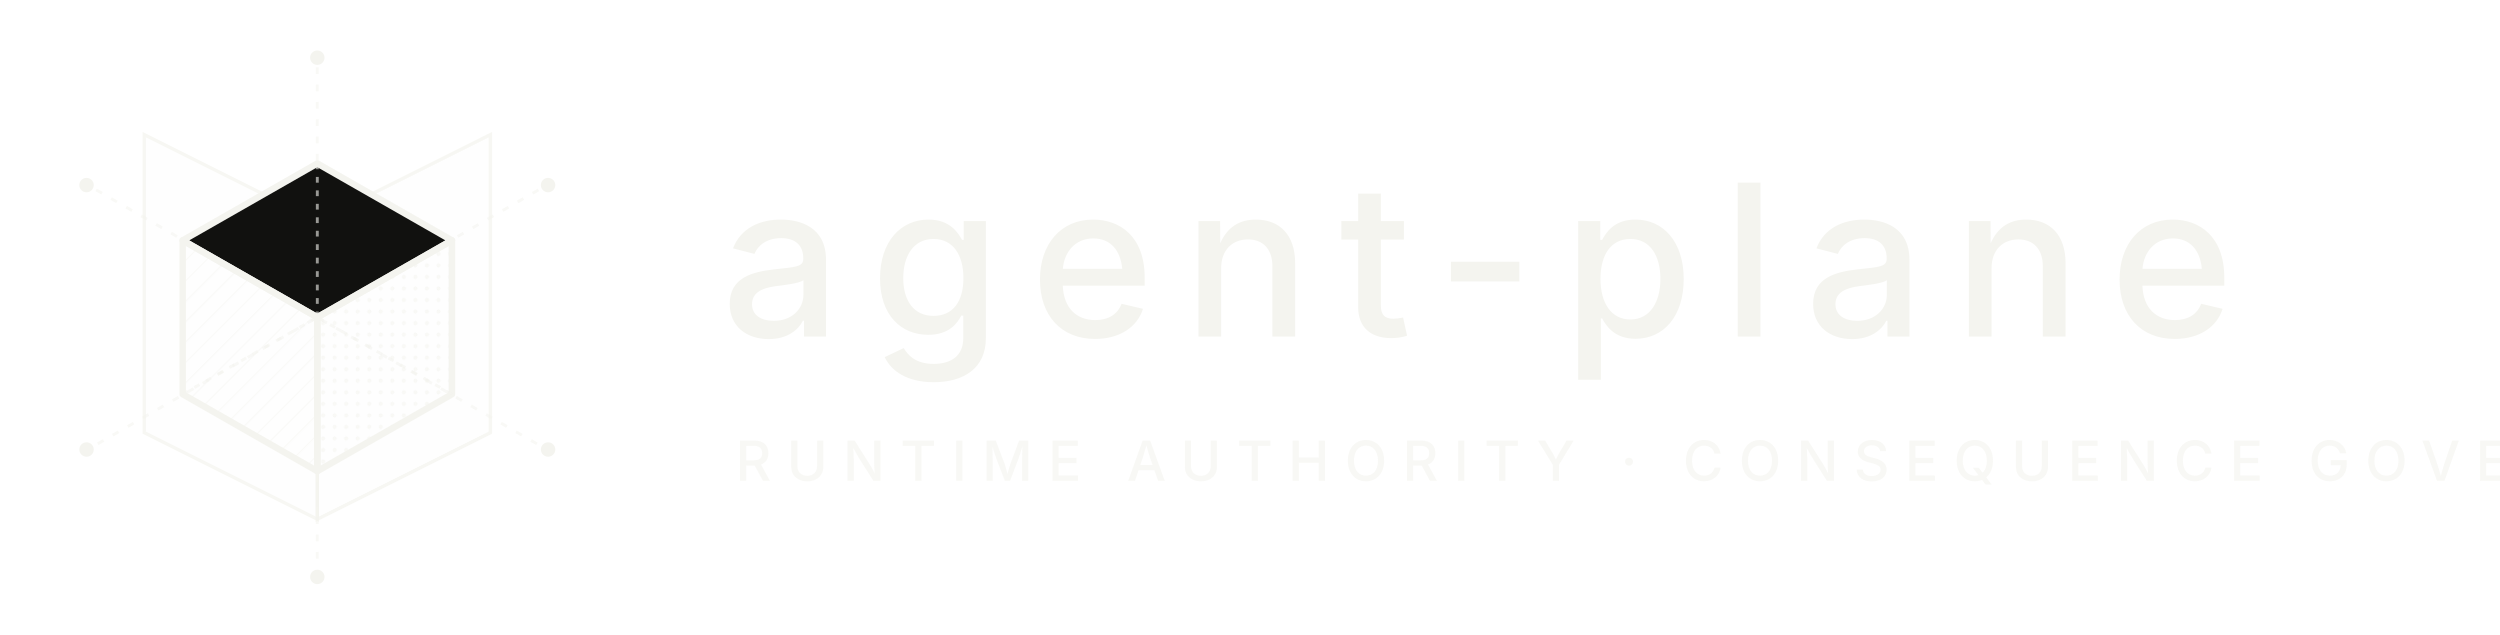
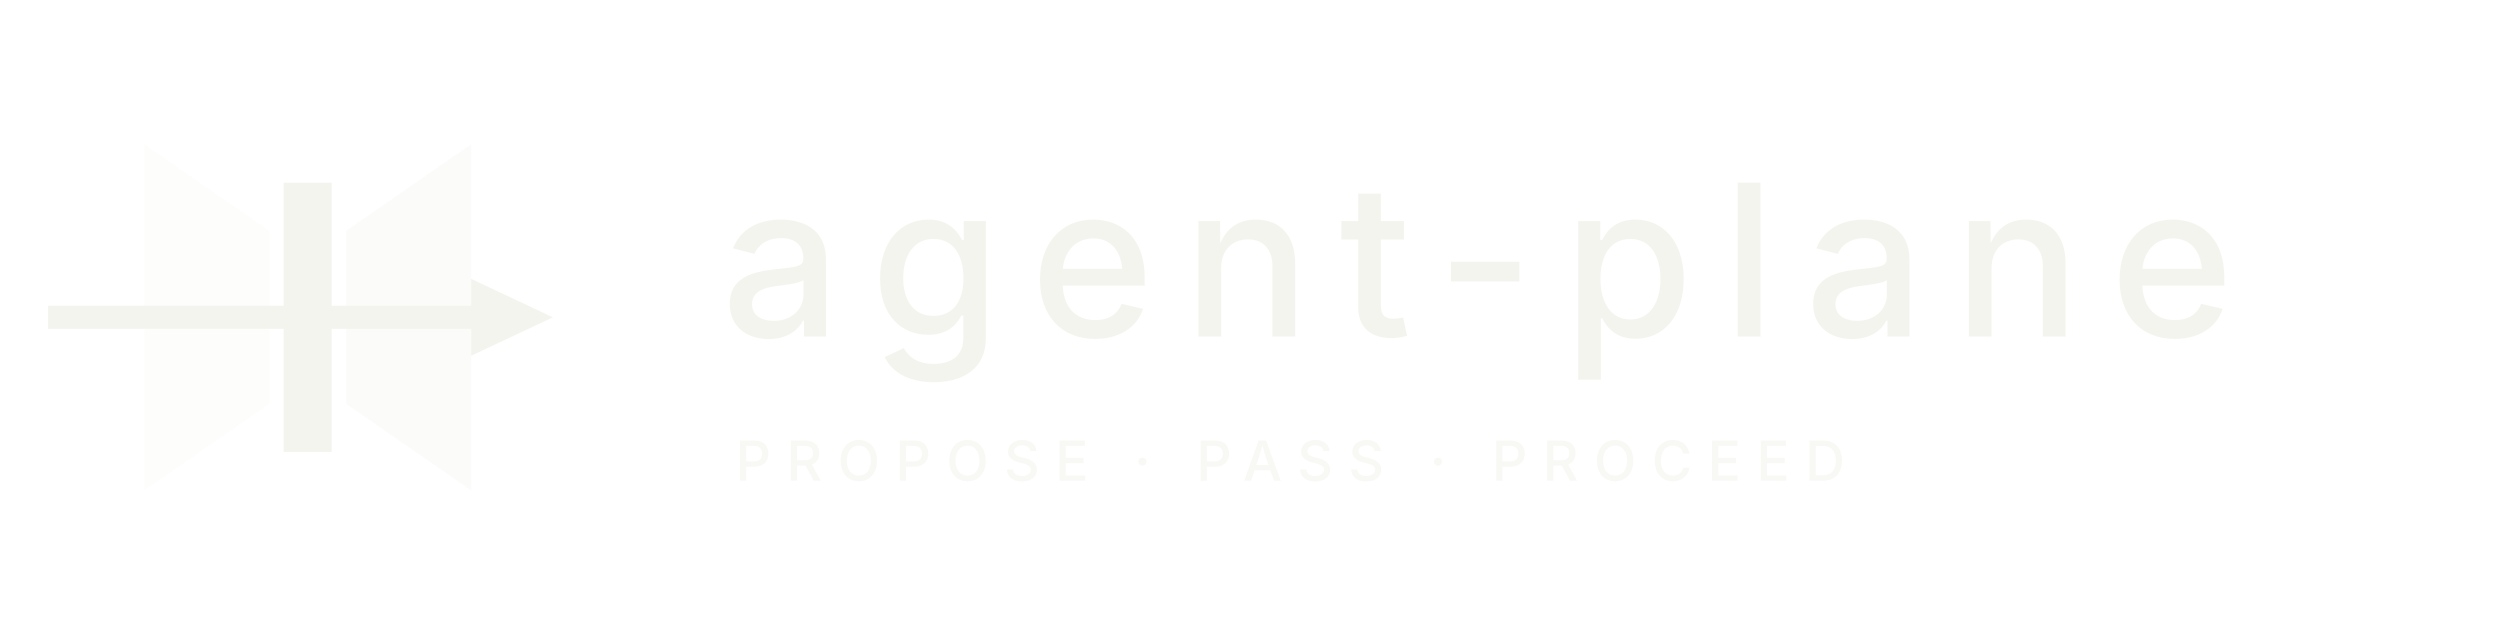
<svg xmlns="http://www.w3.org/2000/svg" viewBox="0 0 520 132" width="520" height="132" role="img" aria-labelledby="t">
-   <defs>
-     <pattern id="hatch" width="3" height="3" patternUnits="userSpaceOnUse" patternTransform="rotate(45)">
-       <line x1="0" y1="0" x2="0" y2="3" stroke="#F4F4EF" stroke-width="0.5" stroke-opacity="0.35" />
-     </pattern>
-     <pattern id="dots" width="2.4" height="2.4" patternUnits="userSpaceOnUse">
-       <circle cx="1.2" cy="1.2" r="0.42" fill="#F4F4EF" fill-opacity="0.5" />
-     </pattern>
-   </defs>
-   <g transform="translate(6 6)">
-     <g stroke="#F4F4EF" stroke-width="0.6" stroke-dasharray="1.4 2.2" stroke-opacity="0.55" fill="none">
-       <line x1="60" y1="8" x2="60" y2="112" />
-       <line x1="14" y1="33.5" x2="106" y2="86.5" />
-       <line x1="106" y1="33.5" x2="14" y2="86.5" />
+   <g transform="translate(4 6)">
+     <g fill="#F4F4EF">
+       <polygon points="26,24 52,42 52,78 26,96" fill-opacity="0.18" />
+       <polygon points="94,24 68,42 68,78 94,96" fill-opacity="0.36" />
    </g>
    <g fill="#F4F4EF">
-       <circle cx="60" cy="6" r="1.5" />
-       <circle cx="60" cy="114" r="1.5" />
-       <circle cx="12" cy="32.5" r="1.5" />
-       <circle cx="108" cy="32.5" r="1.5" />
-       <circle cx="12" cy="87.5" r="1.5" />
-       <circle cx="108" cy="87.5" r="1.5" />
-     </g>
-     <g stroke="#F4F4EF" stroke-width="0.7" stroke-opacity="0.7">
-       <polygon points="24,22 60,40 60,102 24,84" fill="#F4F4EF" fill-opacity="0.06" />
-       <polygon points="96,22 60,40 60,102 96,84" fill="#F4F4EF" fill-opacity="0.06" />
-     </g>
-     <g stroke="#F4F4EF" stroke-width="1.35" stroke-linejoin="round" fill="none">
-       <polygon points="60,28 88,44 60,60 32,44" fill="#11110F" />
-       <polygon points="32,44 60,60 60,92 32,76" fill="url(#hatch)" />
-       <polygon points="60,60 88,44 88,76 60,92" fill="url(#dots)" />
-     </g>
-     <g stroke="#F4F4EF" stroke-width="0.6" stroke-dasharray="1.2 1.6" stroke-opacity="0.6" fill="none">
-       <line x1="60" y1="28" x2="60" y2="60" />
-       <line x1="32" y1="76" x2="60" y2="60" />
-       <line x1="88" y1="76" x2="60" y2="60" />
+       <rect x="6" y="57.6" width="90" height="4.8" />
+       <polygon points="94,52 111,60 94,68" />
+       <rect x="55" y="32" width="10" height="56" />
    </g>
  </g>
  <g fill="#F4F4EF" font-family="Geist, Inter, 'IBM Plex Sans', 'Segoe UI', system-ui, sans-serif">
    <text x="150" y="70" font-size="44" font-weight="500" letter-spacing="6">agent-plane</text>
-     <text x="153" y="100" font-size="11.5" font-weight="500" letter-spacing="3.2" fill-opacity="0.62">RUNTIME AUTHORITY · CONSEQUENCE GOVERNANCE</text>
+     <text x="153" y="100" font-size="11.5" font-weight="500" letter-spacing="3.2" fill-opacity="0.66">PROPOSE · PASS · PROCEED</text>
  </g>
</svg>
